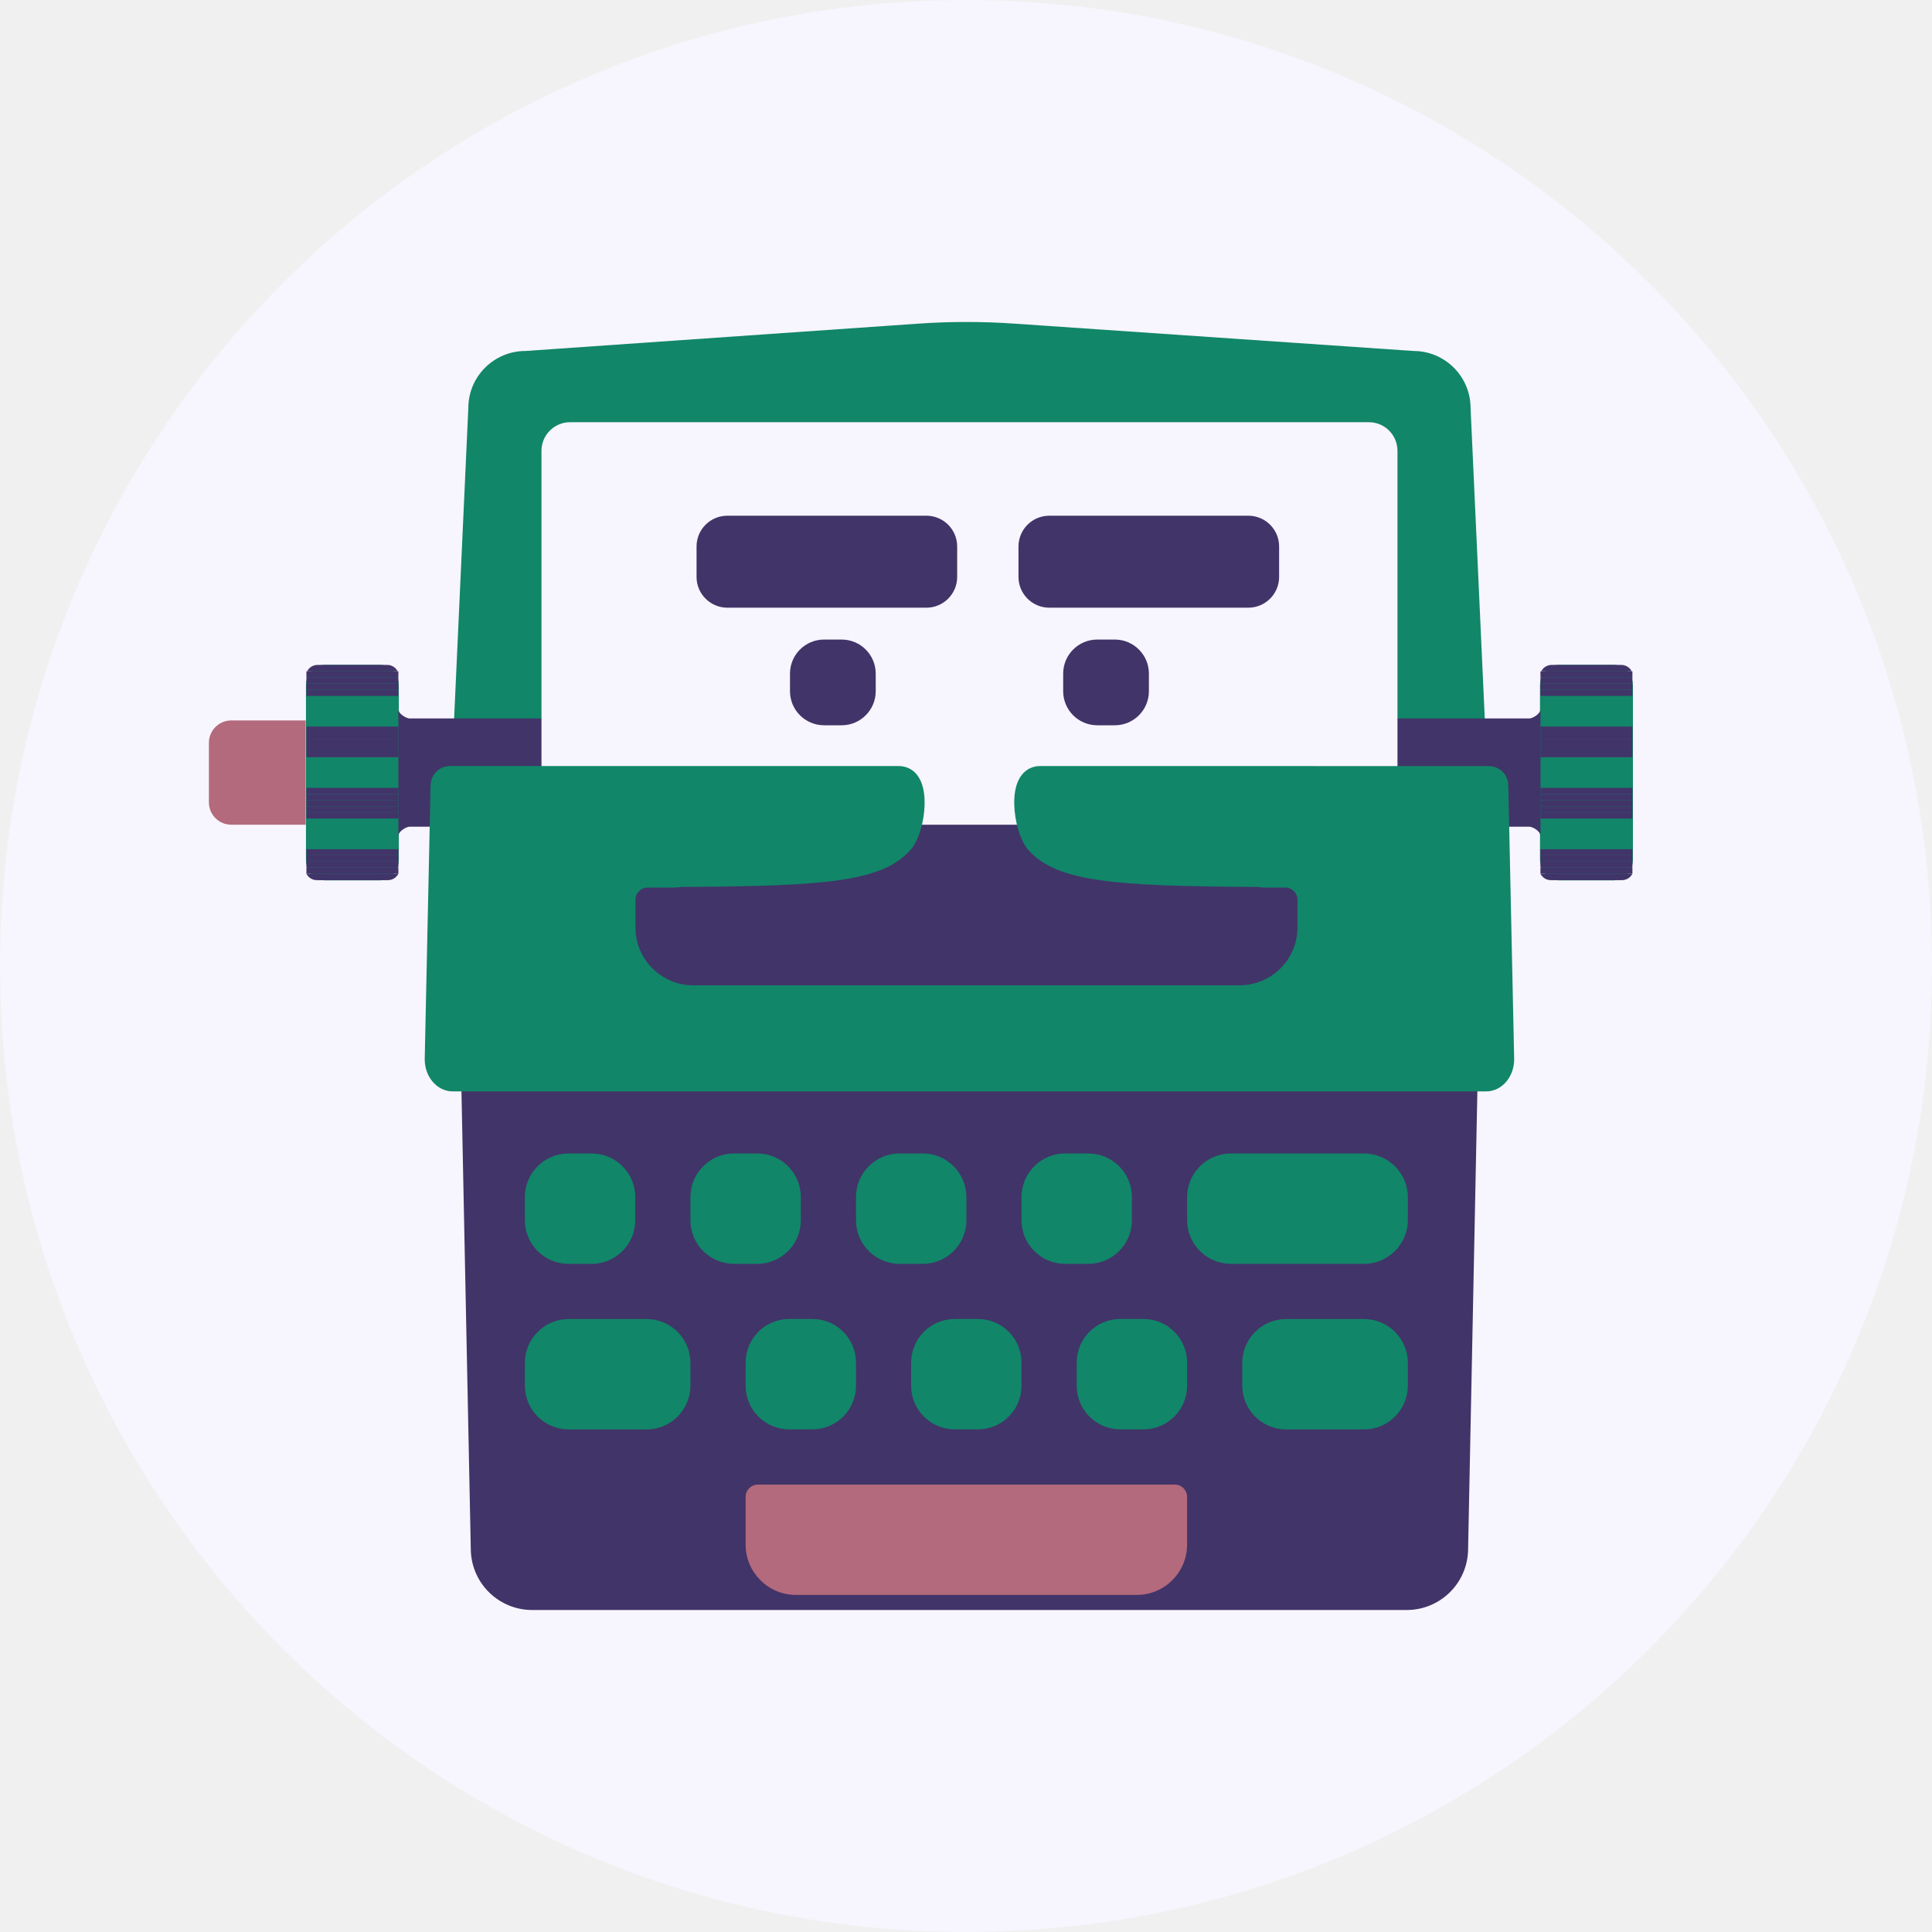
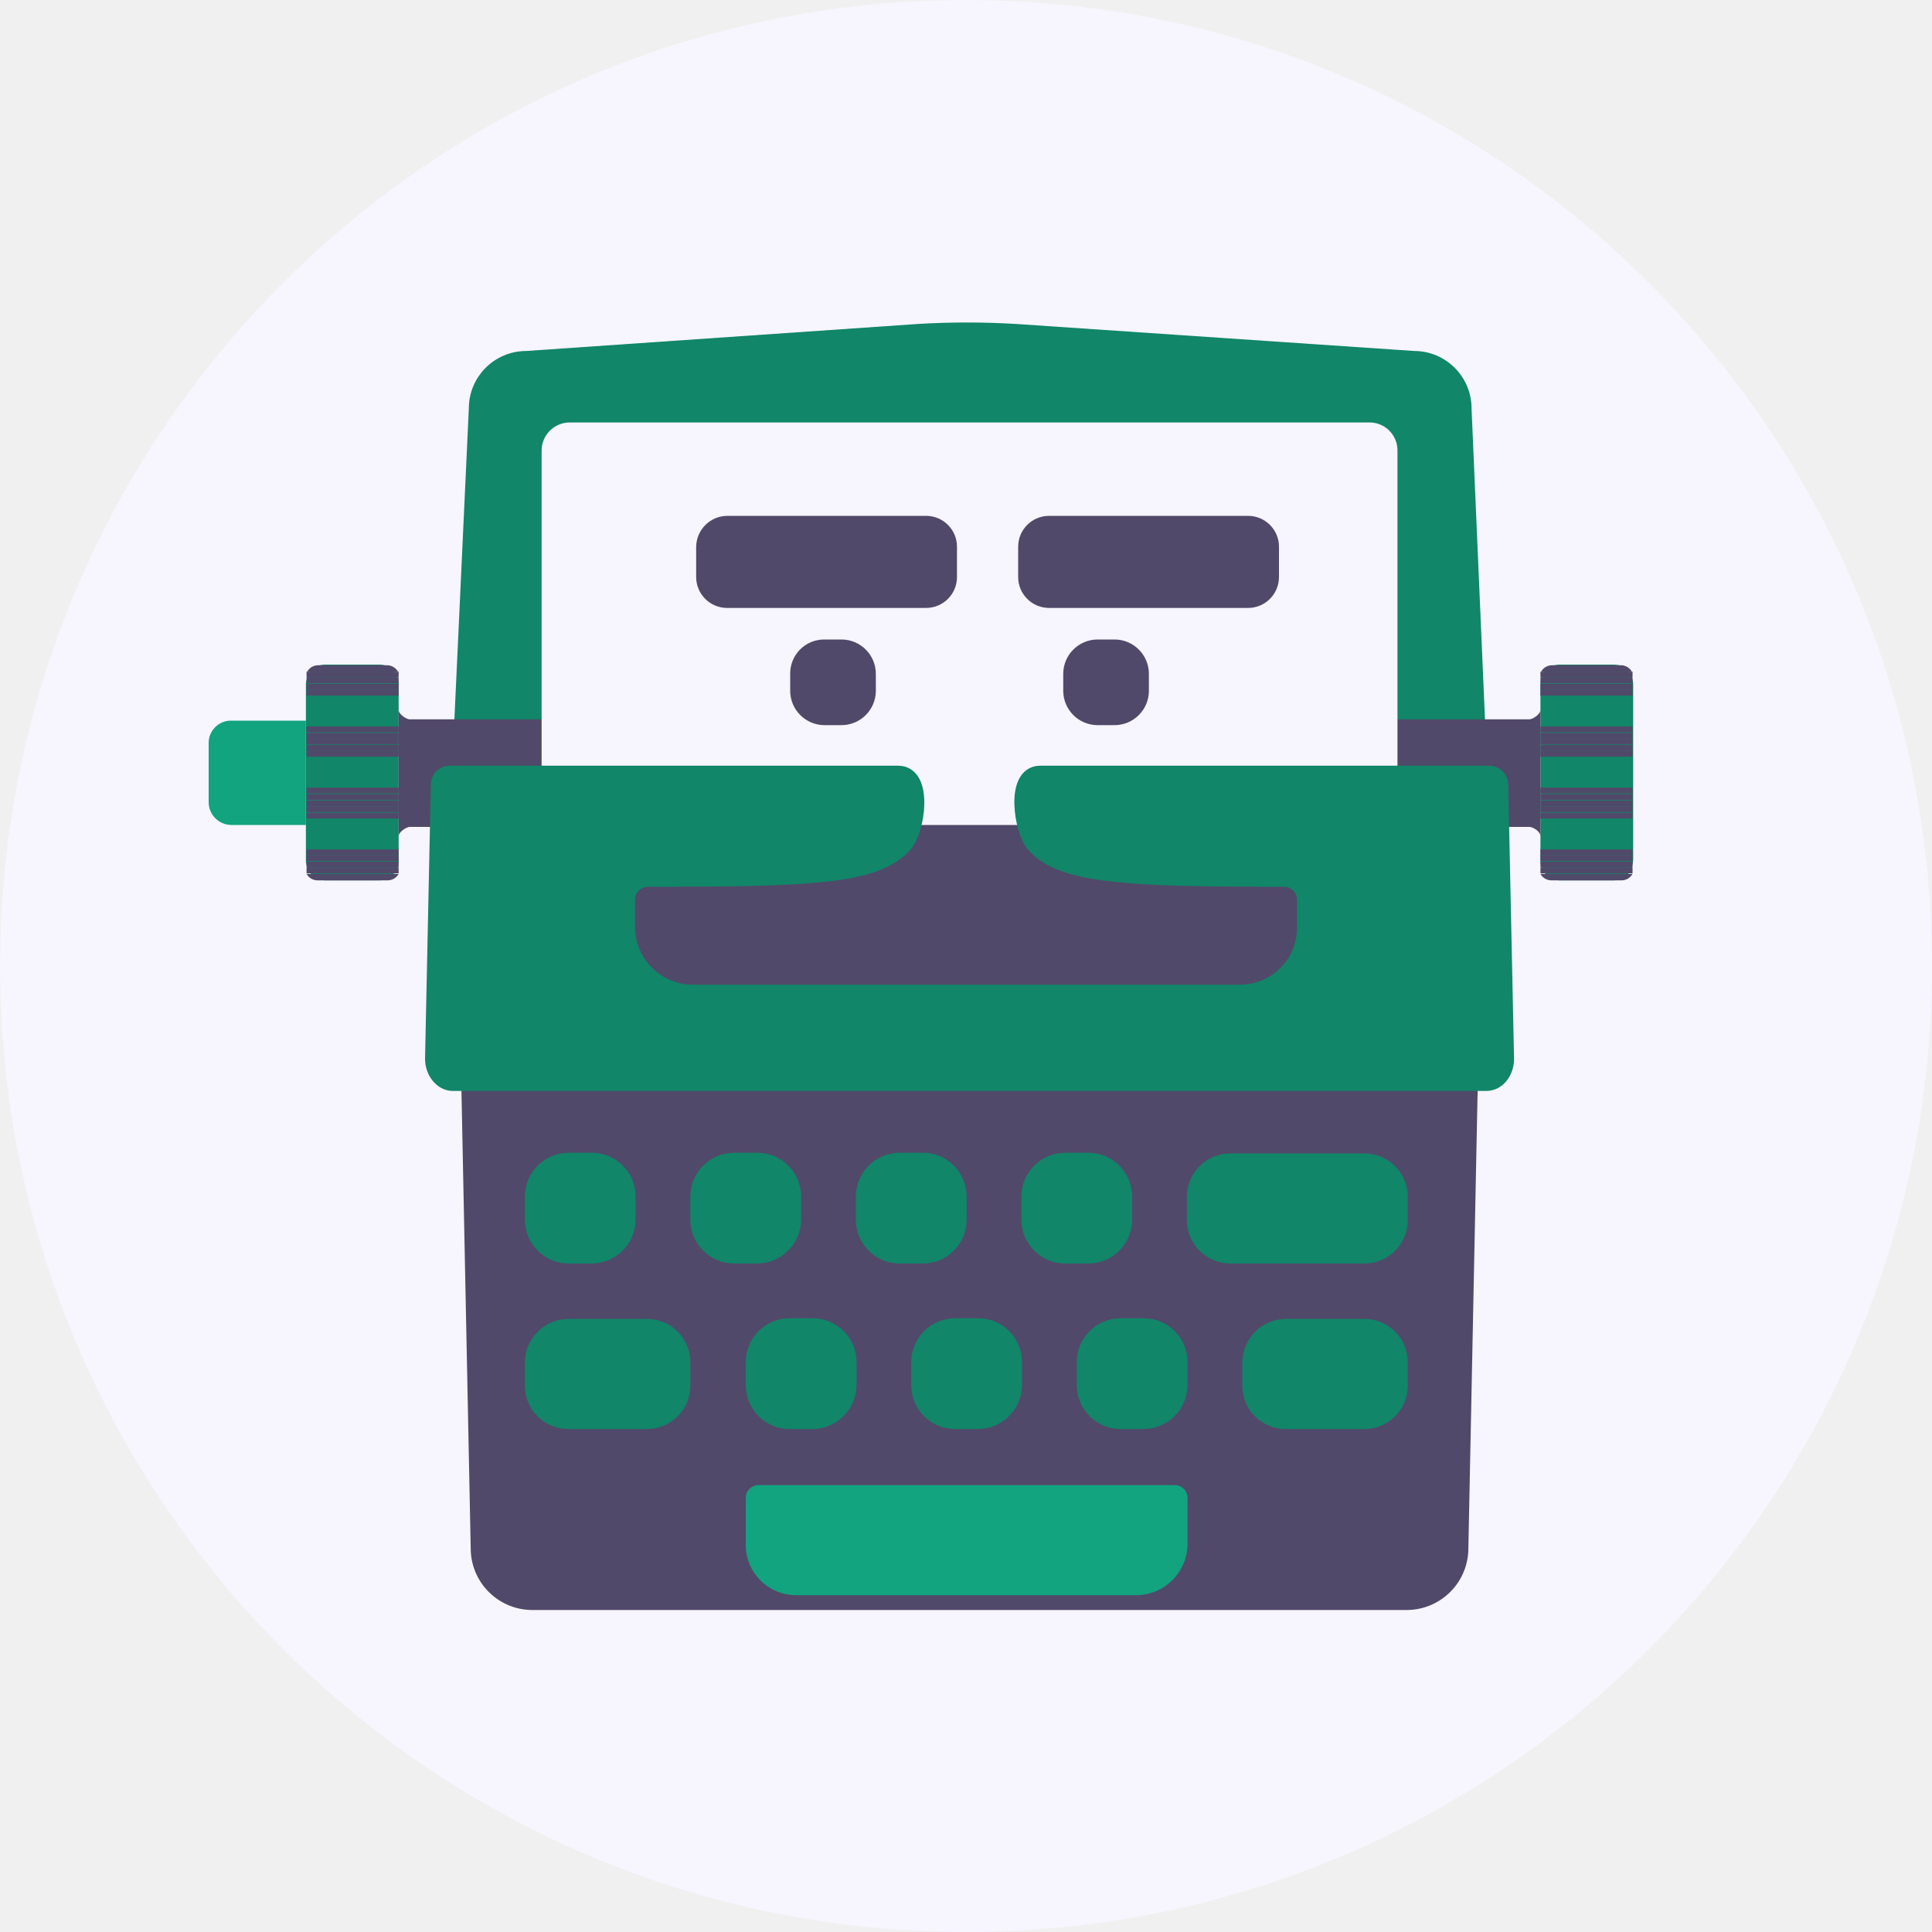
<svg xmlns="http://www.w3.org/2000/svg" width="300" height="300" viewBox="0 0 300 300">
  <circle cx="150" cy="150" r="150" fill="#f7f5fd" />
-   <path d="M231.21,125.91H69.86l2.86-62.54a8.87,8.87,0,0,1,8.87-8.87l60.93-4.24a108.42,108.42,0,0,1,15.08,0l61.88,4.24a8.87,8.87,0,0,1,8.87,8.87Z" fill="#118669" />
-   <path d="M60.43,133.51V106.42a2.1,2.1,0,0,0-.08-.56A1.48,1.48,0,0,0,59,104.73H50.43a1.45,1.45,0,0,0-1.34,1.13,1.77,1.77,0,0,0-.08.56v27.09a1.77,1.77,0,0,0,.08.56,1.47,1.47,0,0,0,1.34,1.13H59a1.5,1.5,0,0,0,1.35-1.13A2.1,2.1,0,0,0,60.43,133.51Z" fill="#118669" stroke="#118669" stroke-miterlimit="10" stroke-width="3" />
-   <path d="M218.44,250H82.63a9.53,9.53,0,0,1-9.52-9.21l-1.61-79H229.56l-1.6,79A9.53,9.53,0,0,1,218.44,250Z" fill="#413468" />
-   <path d="M35.91,111.87H47.47v16.19H35.91a3.47,3.47,0,0,1-3.47-3.47h0v-9.25A3.47,3.47,0,0,1,35.91,111.87Z" fill="#B36A7C" />
-   <path d="M252.06,133.51V106.42a1.77,1.77,0,0,0-.09-.56,1.45,1.45,0,0,0-1.34-1.13h-8.57a1.45,1.45,0,0,0-1.34,1.13,1.77,1.77,0,0,0-.09.56v27.09a1.77,1.77,0,0,0,.09.56,1.47,1.47,0,0,0,1.34,1.13h8.57a1.49,1.49,0,0,0,1.34-1.13A1.77,1.77,0,0,0,252.06,133.51Z" fill="#118669" stroke="#118669" stroke-miterlimit="10" stroke-width="3" />
-   <path d="M158.43,127.88H142.64a5.41,5.41,0,0,0,.75-2.38,7.15,7.15,0,1,1,14.29-.53,4.68,4.68,0,0,1,0,.53A5.28,5.28,0,0,0,158.43,127.88Z" fill="#fff" stroke="#000" stroke-miterlimit="10" stroke-width="3" />
-   <path d="M237.5,128.37H63.57c-.4,0-1.71.65-1.71,1.46V110.1c0,.81,1.31,1.46,1.71,1.46H237.5c.4,0,1.71-.65,1.71-1.46v19.73C239.21,129,237.9,128.37,237.5,128.37Z" fill="#413468" />
-   <rect x="192.9" y="204.82" width="25.71" height="17.14" rx="6.81" ry="6.81" fill="#118669" />
-   <rect x="81.5" y="204.82" width="25.71" height="17.14" rx="6.81" ry="6.81" fill="#118669" />
-   <rect x="115.78" y="204.81" width="17.14" height="17.14" rx="6.77" ry="6.77" fill="#118669" />
-   <rect x="141.48" y="204.81" width="17.14" height="17.14" rx="6.77" ry="6.77" fill="#118669" />
-   <rect x="167.19" y="204.81" width="17.14" height="17.14" rx="6.77" ry="6.77" fill="#118669" />
-   <rect x="81.5" y="179.11" width="17.14" height="17.14" rx="6.77" ry="6.77" fill="#118669" />
-   <rect x="107.21" y="179.11" width="17.14" height="17.14" rx="6.77" ry="6.77" fill="#118669" />
-   <rect x="132.92" y="179.11" width="17.14" height="17.14" rx="6.77" ry="6.77" fill="#118669" />
-   <rect x="158.62" y="179.11" width="17.14" height="17.14" rx="6.77" ry="6.77" fill="#118669" />
-   <rect x="184.33" y="179.11" width="34.28" height="17.14" rx="6.81" ry="6.81" fill="#118669" />
-   <path d="M176.51,247.66H123.6a7.82,7.82,0,0,1-7.82-7.82h0v-7.41a1.9,1.9,0,0,1,1.9-1.9h64.75a1.9,1.9,0,0,1,1.9,1.9v7.41a7.82,7.82,0,0,1-7.82,7.82Z" fill="#B36A7C" />
-   <path d="M217,70v81.25H84.08V70a4.44,4.44,0,0,1,4.44-4.44h124A4.44,4.44,0,0,1,217,70Z" fill="#f7f5fd" />
-   <rect x="122.67" y="99.31" width="13.31" height="13.31" rx="5.29" ry="5.29" fill="#413468" />
-   <rect x="165.09" y="99.31" width="13.31" height="13.31" rx="5.29" ry="5.29" fill="#413468" />
-   <path d="M230.51,158.47a2.56,2.56,0,0,1-2.74,2.29H73.29a2.56,2.56,0,0,1-2.74-2.29l.91-28.91H229.6Z" fill="#413468" stroke="#413468" stroke-miterlimit="10" stroke-width="3" />
-   <path d="M161.5,120.45c-3.81,0-2.65,8.38-.67,10.57,3.91,4.33,12.16,5.07,33.52,5.2H195a5.94,5.94,0,0,1,3.17.92h0c2.94,1.81,4.49,5.85,3.73,9.79s-3.61,6.7-6.9,6.71H106.06c-3.3,0-6.16-2.79-6.9-6.71s.79-8,3.73-9.79h0a5.94,5.94,0,0,1,3.17-.92h.65c21.36-.13,29.61-.87,33.52-5.2,2-2.19,3.14-10.57-.67-10.57H69.79A1.51,1.51,0,0,0,68.36,122l-.91,42.48c0,1.92,1.27,3.49,2.84,3.49H230.78c1.57,0,2.84-1.57,2.84-3.49L232.71,122a1.51,1.51,0,0,0-1.43-1.54Z" fill="#118669" stroke="#118669" stroke-miterlimit="10" stroke-width="3" />
-   <path d="M192.44,153H107.67a9,9,0,0,1-9-9v-4.28a1.9,1.9,0,0,1,1.9-1.9h99a1.9,1.9,0,0,1,1.9,1.9h0V144a9,9,0,0,1-9,9Z" fill="#413468" />
-   <rect x="158.15" y="80.08" width="40.47" height="14.28" rx="4.78" ry="4.78" fill="#413468" />
-   <rect x="108.16" y="80.08" width="40.47" height="14.28" rx="4.78" ry="4.78" fill="#413468" />
-   <rect x="47.58" y="104.25" width="14.28" height="0.95" fill="#413468" />
-   <rect x="47.58" y="106.16" width="14.28" height="0.95" fill="#413468" />
-   <rect x="47.58" y="113.77" width="14.28" height="0.95" fill="#413468" />
-   <rect x="47.58" y="115.68" width="14.28" height="0.95" fill="#413468" />
-   <rect x="47.58" y="114.73" width="14.28" height="0.95" fill="#413468" />
-   <rect x="47.58" y="107.11" width="14.28" height="0.95" fill="#413468" />
-   <rect x="47.58" y="116.63" width="14.28" height="0.95" fill="#413468" />
-   <rect x="47.58" y="112.82" width="14.28" height="0.95" fill="#413468" />
-   <rect x="47.58" y="124.25" width="14.28" height="0.95" fill="#413468" />
-   <rect x="47.58" y="123.3" width="14.28" height="0.95" fill="#413468" />
-   <rect x="47.58" y="126.15" width="14.28" height="0.95" fill="#413468" />
-   <rect x="47.58" y="122.34" width="14.28" height="0.95" fill="#413468" />
-   <rect x="47.58" y="125.2" width="14.28" height="0.95" fill="#413468" />
-   <rect x="47.58" y="131.87" width="14.28" height="0.95" fill="#413468" />
-   <rect x="47.58" y="132.82" width="14.28" height="0.95" fill="#413468" />
-   <rect x="47.58" y="133.77" width="14.28" height="0.95" fill="#413468" />
-   <rect x="47.58" y="105.2" width="14.28" height="0.95" fill="#413468" />
-   <rect x="47.58" y="134.72" width="14.28" height="0.95" fill="#413468" />
-   <path d="M61.75,104.25a1.8,1.8,0,0,0-1.68-1H49.36a1.82,1.82,0,0,0-1.68,1Z" fill="#413468" />
-   <path d="M61.86,135.67a1.82,1.82,0,0,1-1.7,1H49.28a1.82,1.82,0,0,1-1.7-1Z" fill="#413468" />
-   <rect x="239.2" y="104.25" width="14.28" height="0.95" fill="#413468" />
-   <rect x="239.2" y="106.16" width="14.28" height="0.95" fill="#413468" />
-   <rect x="239.2" y="113.77" width="14.28" height="0.95" fill="#413468" />
-   <rect x="239.2" y="115.68" width="14.28" height="0.95" fill="#413468" />
-   <rect x="239.2" y="114.73" width="14.28" height="0.95" fill="#413468" />
-   <rect x="239.2" y="107.11" width="14.28" height="0.95" fill="#413468" />
-   <rect x="239.2" y="116.63" width="14.28" height="0.95" fill="#413468" />
-   <rect x="239.2" y="112.82" width="14.28" height="0.95" fill="#413468" />
-   <rect x="239.2" y="124.25" width="14.28" height="0.95" fill="#413468" />
-   <rect x="239.2" y="123.3" width="14.28" height="0.95" fill="#413468" />
-   <rect x="239.2" y="126.15" width="14.28" height="0.95" fill="#413468" />
-   <rect x="239.2" y="122.34" width="14.28" height="0.95" fill="#413468" />
-   <rect x="239.2" y="125.2" width="14.28" height="0.95" fill="#413468" />
-   <rect x="239.2" y="131.87" width="14.28" height="0.95" fill="#413468" />
-   <rect x="239.2" y="132.82" width="14.28" height="0.95" fill="#413468" />
-   <rect x="239.2" y="133.77" width="14.28" height="0.95" fill="#413468" />
-   <rect x="239.2" y="105.2" width="14.28" height="0.95" fill="#413468" />
-   <rect x="239.2" y="134.72" width="14.28" height="0.95" fill="#413468" />
-   <path d="M253.38,104.25a1.82,1.82,0,0,0-1.68-1H241a1.8,1.8,0,0,0-1.68,1Z" fill="#413468" />
-   <path d="M253.48,135.67a1.82,1.82,0,0,1-1.7,1H240.91a1.82,1.82,0,0,1-1.71-1Z" fill="#413468" />
+   <path d="M231.2,125.9H69.9l2.9-62.5a8.92,8.92,0,0,1,8.9-8.9l60.9-4.2a126.78,126.78,0,0,1,15.1,0l61.9,4.2a8.92,8.92,0,0,1,8.9,8.9Z" fill="#118669" />
+   <path d="M60.4,133.5V106.4a1.27,1.27,0,0,0-.1-.6,1.38,1.38,0,0,0-1.3-1.1H50.4a1.38,1.38,0,0,0-1.3,1.1,1.27,1.27,0,0,0-.1.6v27.1a1.27,1.27,0,0,0,.1.6,1.38,1.38,0,0,0,1.3,1.1H59a1.38,1.38,0,0,0,1.3-1.1A1.27,1.27,0,0,0,60.4,133.5Z" fill="#118669" stroke="#118669" stroke-miterlimit="10" stroke-width="3" />
+   <path d="M218.4,250H82.6a9.57,9.57,0,0,1-9.5-9.2l-1.6-79H229.6l-1.6,79A9.59,9.59,0,0,1,218.4,250Z" fill="#514969" />
+   <path d="M35.9,111.9H47.5v16.2H35.9a3.54,3.54,0,0,1-3.5-3.5h0v-9.3A3.46,3.46,0,0,1,35.9,111.9Z" fill="#12a37f" />
+   <path d="M252.1,133.5V106.4a1.27,1.27,0,0,0-.1-.6,1.38,1.38,0,0,0-1.3-1.1h-8.6a1.38,1.38,0,0,0-1.3,1.1,1.27,1.27,0,0,0-.1.6v27.1a1.27,1.27,0,0,0,.1.6,1.38,1.38,0,0,0,1.3,1.1h8.6a1.38,1.38,0,0,0,1.3-1.1C252,133.9,252.1,133.7,252.1,133.5Z" fill="#118669" stroke="#118669" stroke-miterlimit="10" stroke-width="3" />
+   <path d="M158.4,127.9H142.6a6.19,6.19,0,0,0,.8-2.4,7.15,7.15,0,1,1,14.3-.5v.5A5.13,5.13,0,0,0,158.4,127.9Z" fill="#fff" stroke="#000" stroke-miterlimit="10" stroke-width="3" />
+   <path d="M237.5,128.4H63.6c-.4,0-1.7.7-1.7,1.5V110.2c0,.8,1.3,1.5,1.7,1.5H237.5c.4,0,1.7-.7,1.7-1.5v19.7C239.2,129,237.9,128.4,237.5,128.4Z" fill="#514969" />
+   <path d="M199.7,204.8h12.1a6.74,6.74,0,0,1,6.8,6.8v3.5a6.74,6.74,0,0,1-6.8,6.8H199.7a6.74,6.74,0,0,1-6.8-6.8v-3.5A6.81,6.81,0,0,1,199.7,204.8Z" fill="#118669" />
+   <path d="M88.3,204.8h12.1a6.74,6.74,0,0,1,6.8,6.8v3.5a6.74,6.74,0,0,1-6.8,6.8H88.3a6.74,6.74,0,0,1-6.8-6.8v-3.5A6.81,6.81,0,0,1,88.3,204.8Z" fill="#118669" />
+   <path d="M126.2,221.9h-3.6a6.81,6.81,0,0,1-6.8-6.8v-3.6a6.81,6.81,0,0,1,6.8-6.8h3.6a6.81,6.81,0,0,1,6.8,6.8v3.6A6.87,6.87,0,0,1,126.2,221.9Z" fill="#118669" />
+   <path d="M151.9,221.9h-3.6a6.81,6.81,0,0,1-6.8-6.8v-3.6a6.81,6.81,0,0,1,6.8-6.8h3.6a6.81,6.81,0,0,1,6.8,6.8v3.6A6.87,6.87,0,0,1,151.9,221.9Z" fill="#118669" />
+   <path d="M177.6,221.9H174a6.81,6.81,0,0,1-6.8-6.8v-3.6a6.81,6.81,0,0,1,6.8-6.8h3.6a6.81,6.81,0,0,1,6.8,6.8v3.6A6.87,6.87,0,0,1,177.6,221.9Z" fill="#118669" />
+   <path d="M91.9,196.2H88.3a6.81,6.81,0,0,1-6.8-6.8v-3.6a6.81,6.81,0,0,1,6.8-6.8h3.6a6.81,6.81,0,0,1,6.8,6.8v3.6A6.87,6.87,0,0,1,91.9,196.2Z" fill="#118669" />
+   <path d="M117.6,196.2H114a6.81,6.81,0,0,1-6.8-6.8v-3.6A6.81,6.81,0,0,1,114,179h3.6a6.81,6.81,0,0,1,6.8,6.8v3.6A6.87,6.87,0,0,1,117.6,196.2Z" fill="#118669" />
+   <path d="M143.3,196.2h-3.6a6.81,6.81,0,0,1-6.8-6.8v-3.6a6.81,6.81,0,0,1,6.8-6.8h3.6a6.81,6.81,0,0,1,6.8,6.8v3.6A6.81,6.81,0,0,1,143.3,196.2Z" fill="#118669" />
+   <path d="M169,196.2h-3.6a6.81,6.81,0,0,1-6.8-6.8v-3.6a6.81,6.81,0,0,1,6.8-6.8H169a6.81,6.81,0,0,1,6.8,6.8v3.6A6.81,6.81,0,0,1,169,196.2Z" fill="#118669" />
+   <path d="M211.8,196.2H191.1a6.74,6.74,0,0,1-6.8-6.8v-3.5a6.74,6.74,0,0,1,6.8-6.8h20.7a6.74,6.74,0,0,1,6.8,6.8v3.5A6.74,6.74,0,0,1,211.8,196.2Z" fill="#118669" />
+   <path d="M176.5,247.7H123.6a7.81,7.81,0,0,1-7.8-7.8h0v-7.4a2,2,0,0,1,1.9-1.9h64.8a2,2,0,0,1,1.9,1.9v7.4a8,8,0,0,1-7.9,7.8Z" fill="#12a37f" />
+   <path d="M217,70v81.3H84.1V70a4.37,4.37,0,0,1,4.4-4.4h124A4.34,4.34,0,0,1,217,70Z" fill="#f7f5fd" />
+   <path d="M128,99.3h2.7a5.34,5.34,0,0,1,5.3,5.3v2.7a5.34,5.34,0,0,1-5.3,5.3H128a5.34,5.34,0,0,1-5.3-5.3v-2.7A5.27,5.27,0,0,1,128,99.3Z" fill="#514969" />
+   <path d="M170.4,99.3h2.7a5.34,5.34,0,0,1,5.3,5.3v2.7a5.34,5.34,0,0,1-5.3,5.3h-2.7a5.34,5.34,0,0,1-5.3-5.3v-2.7A5.34,5.34,0,0,1,170.4,99.3Z" fill="#514969" />
+   <path d="M230.5,158.5a2.54,2.54,0,0,1-2.7,2.3H73.3a2.48,2.48,0,0,1-2.7-2.3l.9-28.9H229.6Z" fill="#514969" stroke="#514969" stroke-miterlimit="10" stroke-width="3" />
+   <path d="M161.5,120.4c-3.8,0-2.6,8.4-.7,10.6,3.9,4.3,12.2,5.1,33.5,5.2h.6a6.2,6.2,0,0,1,3.2.9h0c2.9,1.8,4.5,5.9,3.7,9.8s-3.6,6.7-6.9,6.7H106c-3.3,0-6.2-2.8-6.9-6.7s.8-8,3.7-9.8h0a5.71,5.71,0,0,1,3.2-.9h.7c21.4-.1,29.6-.9,33.5-5.2,2-2.2,3.1-10.6-.7-10.6H69.8a1.39,1.39,0,0,0-1.4,1.5l-.9,42.5c0,1.9,1.3,3.5,2.8,3.5H230.8c1.6,0,2.8-1.6,2.8-3.5l-.9-42.5a1.45,1.45,0,0,0-1.4-1.5Z" fill="#118669" stroke="#118669" stroke-miterlimit="10" stroke-width="3" />
+   <path d="M192.4,152.9H107.6a9,9,0,0,1-9-9v-4.3a2,2,0,0,1,1.9-1.9h99a2,2,0,0,1,1.9,1.9h0v4.3a8.84,8.84,0,0,1-9,9Z" fill="#514969" />
+   <path d="M162.9,80.1h30.9a4.8,4.8,0,0,1,4.8,4.8v4.7a4.8,4.8,0,0,1-4.8,4.8H162.9a4.8,4.8,0,0,1-4.8-4.8V84.9A4.8,4.8,0,0,1,162.9,80.1Z" fill="#514969" />
+   <path d="M112.9,80.1h30.9a4.8,4.8,0,0,1,4.8,4.8v4.7a4.8,4.8,0,0,1-4.8,4.8H112.9a4.8,4.8,0,0,1-4.8-4.8V84.9A4.87,4.87,0,0,1,112.9,80.1Z" fill="#514969" />
+   <rect x="47.6" y="104.3" width="14.3" height="0.9" fill="#514969" />
+   <rect x="47.6" y="106.2" width="14.3" height="0.9" fill="#514969" />
+   <rect x="47.6" y="113.8" width="14.3" height="0.9" fill="#514969" />
+   <rect x="47.6" y="115.7" width="14.3" height="0.9" fill="#514969" />
+   <rect x="47.6" y="114.7" width="14.3" height="0.9" fill="#514969" />
+   <rect x="47.6" y="107.1" width="14.3" height="0.9" fill="#514969" />
+   <rect x="47.6" y="116.6" width="14.3" height="0.9" fill="#514969" />
+   <rect x="47.6" y="112.8" width="14.3" height="0.9" fill="#514969" />
+   <rect x="47.6" y="124.3" width="14.3" height="0.9" fill="#514969" />
+   <rect x="47.6" y="123.3" width="14.3" height="0.9" fill="#514969" />
+   <rect x="47.6" y="126.2" width="14.3" height="0.9" fill="#514969" />
+   <rect x="47.6" y="122.3" width="14.3" height="0.9" fill="#514969" />
+   <rect x="47.6" y="125.2" width="14.3" height="0.9" fill="#514969" />
+   <rect x="47.6" y="131.9" width="14.3" height="0.9" fill="#514969" />
+   <rect x="47.6" y="132.8" width="14.3" height="0.9" fill="#514969" />
+   <rect x="47.6" y="133.8" width="14.3" height="0.9" fill="#514969" />
+   <rect x="47.6" y="105.2" width="14.3" height="0.9" fill="#514969" />
+   <rect x="47.6" y="134.7" width="14.3" height="0.9" fill="#514969" />
+   <path d="M61.8,104.3a1.94,1.94,0,0,0-1.7-1H49.4a1.94,1.94,0,0,0-1.7,1Z" fill="#514969" />
+   <path d="M61.9,135.7a1.94,1.94,0,0,1-1.7,1H49.3a1.94,1.94,0,0,1-1.7-1Z" fill="#514969" />
+   <rect x="239.2" y="104.3" width="14.3" height="0.9" fill="#514969" />
+   <rect x="239.2" y="106.2" width="14.3" height="0.9" fill="#514969" />
+   <rect x="239.2" y="113.8" width="14.3" height="0.9" fill="#514969" />
+   <rect x="239.2" y="115.7" width="14.3" height="0.9" fill="#514969" />
+   <rect x="239.2" y="114.7" width="14.3" height="0.9" fill="#514969" />
+   <rect x="239.2" y="107.1" width="14.3" height="0.9" fill="#514969" />
+   <rect x="239.2" y="116.6" width="14.3" height="0.9" fill="#514969" />
+   <rect x="239.2" y="112.8" width="14.3" height="0.9" fill="#514969" />
+   <rect x="239.2" y="124.3" width="14.3" height="0.9" fill="#514969" />
+   <rect x="239.2" y="123.3" width="14.3" height="0.9" fill="#514969" />
+   <rect x="239.2" y="126.2" width="14.3" height="0.9" fill="#514969" />
+   <rect x="239.2" y="122.3" width="14.3" height="0.9" fill="#514969" />
+   <rect x="239.2" y="125.2" width="14.3" height="0.9" fill="#514969" />
+   <rect x="239.2" y="131.9" width="14.3" height="0.9" fill="#514969" />
+   <rect x="239.2" y="132.8" width="14.3" height="0.9" fill="#514969" />
+   <rect x="239.2" y="133.8" width="14.3" height="0.9" fill="#514969" />
+   <rect x="239.2" y="105.2" width="14.3" height="0.9" fill="#514969" />
+   <rect x="239.2" y="134.7" width="14.3" height="0.9" fill="#514969" />
+   <path d="M253.4,104.3a1.94,1.94,0,0,0-1.7-1H241a1.94,1.94,0,0,0-1.7,1Z" fill="#514969" />
+   <path d="M253.5,135.7a1.94,1.94,0,0,1-1.7,1H240.9a1.94,1.94,0,0,1-1.7-1Z" fill="#514969" />
</svg>
